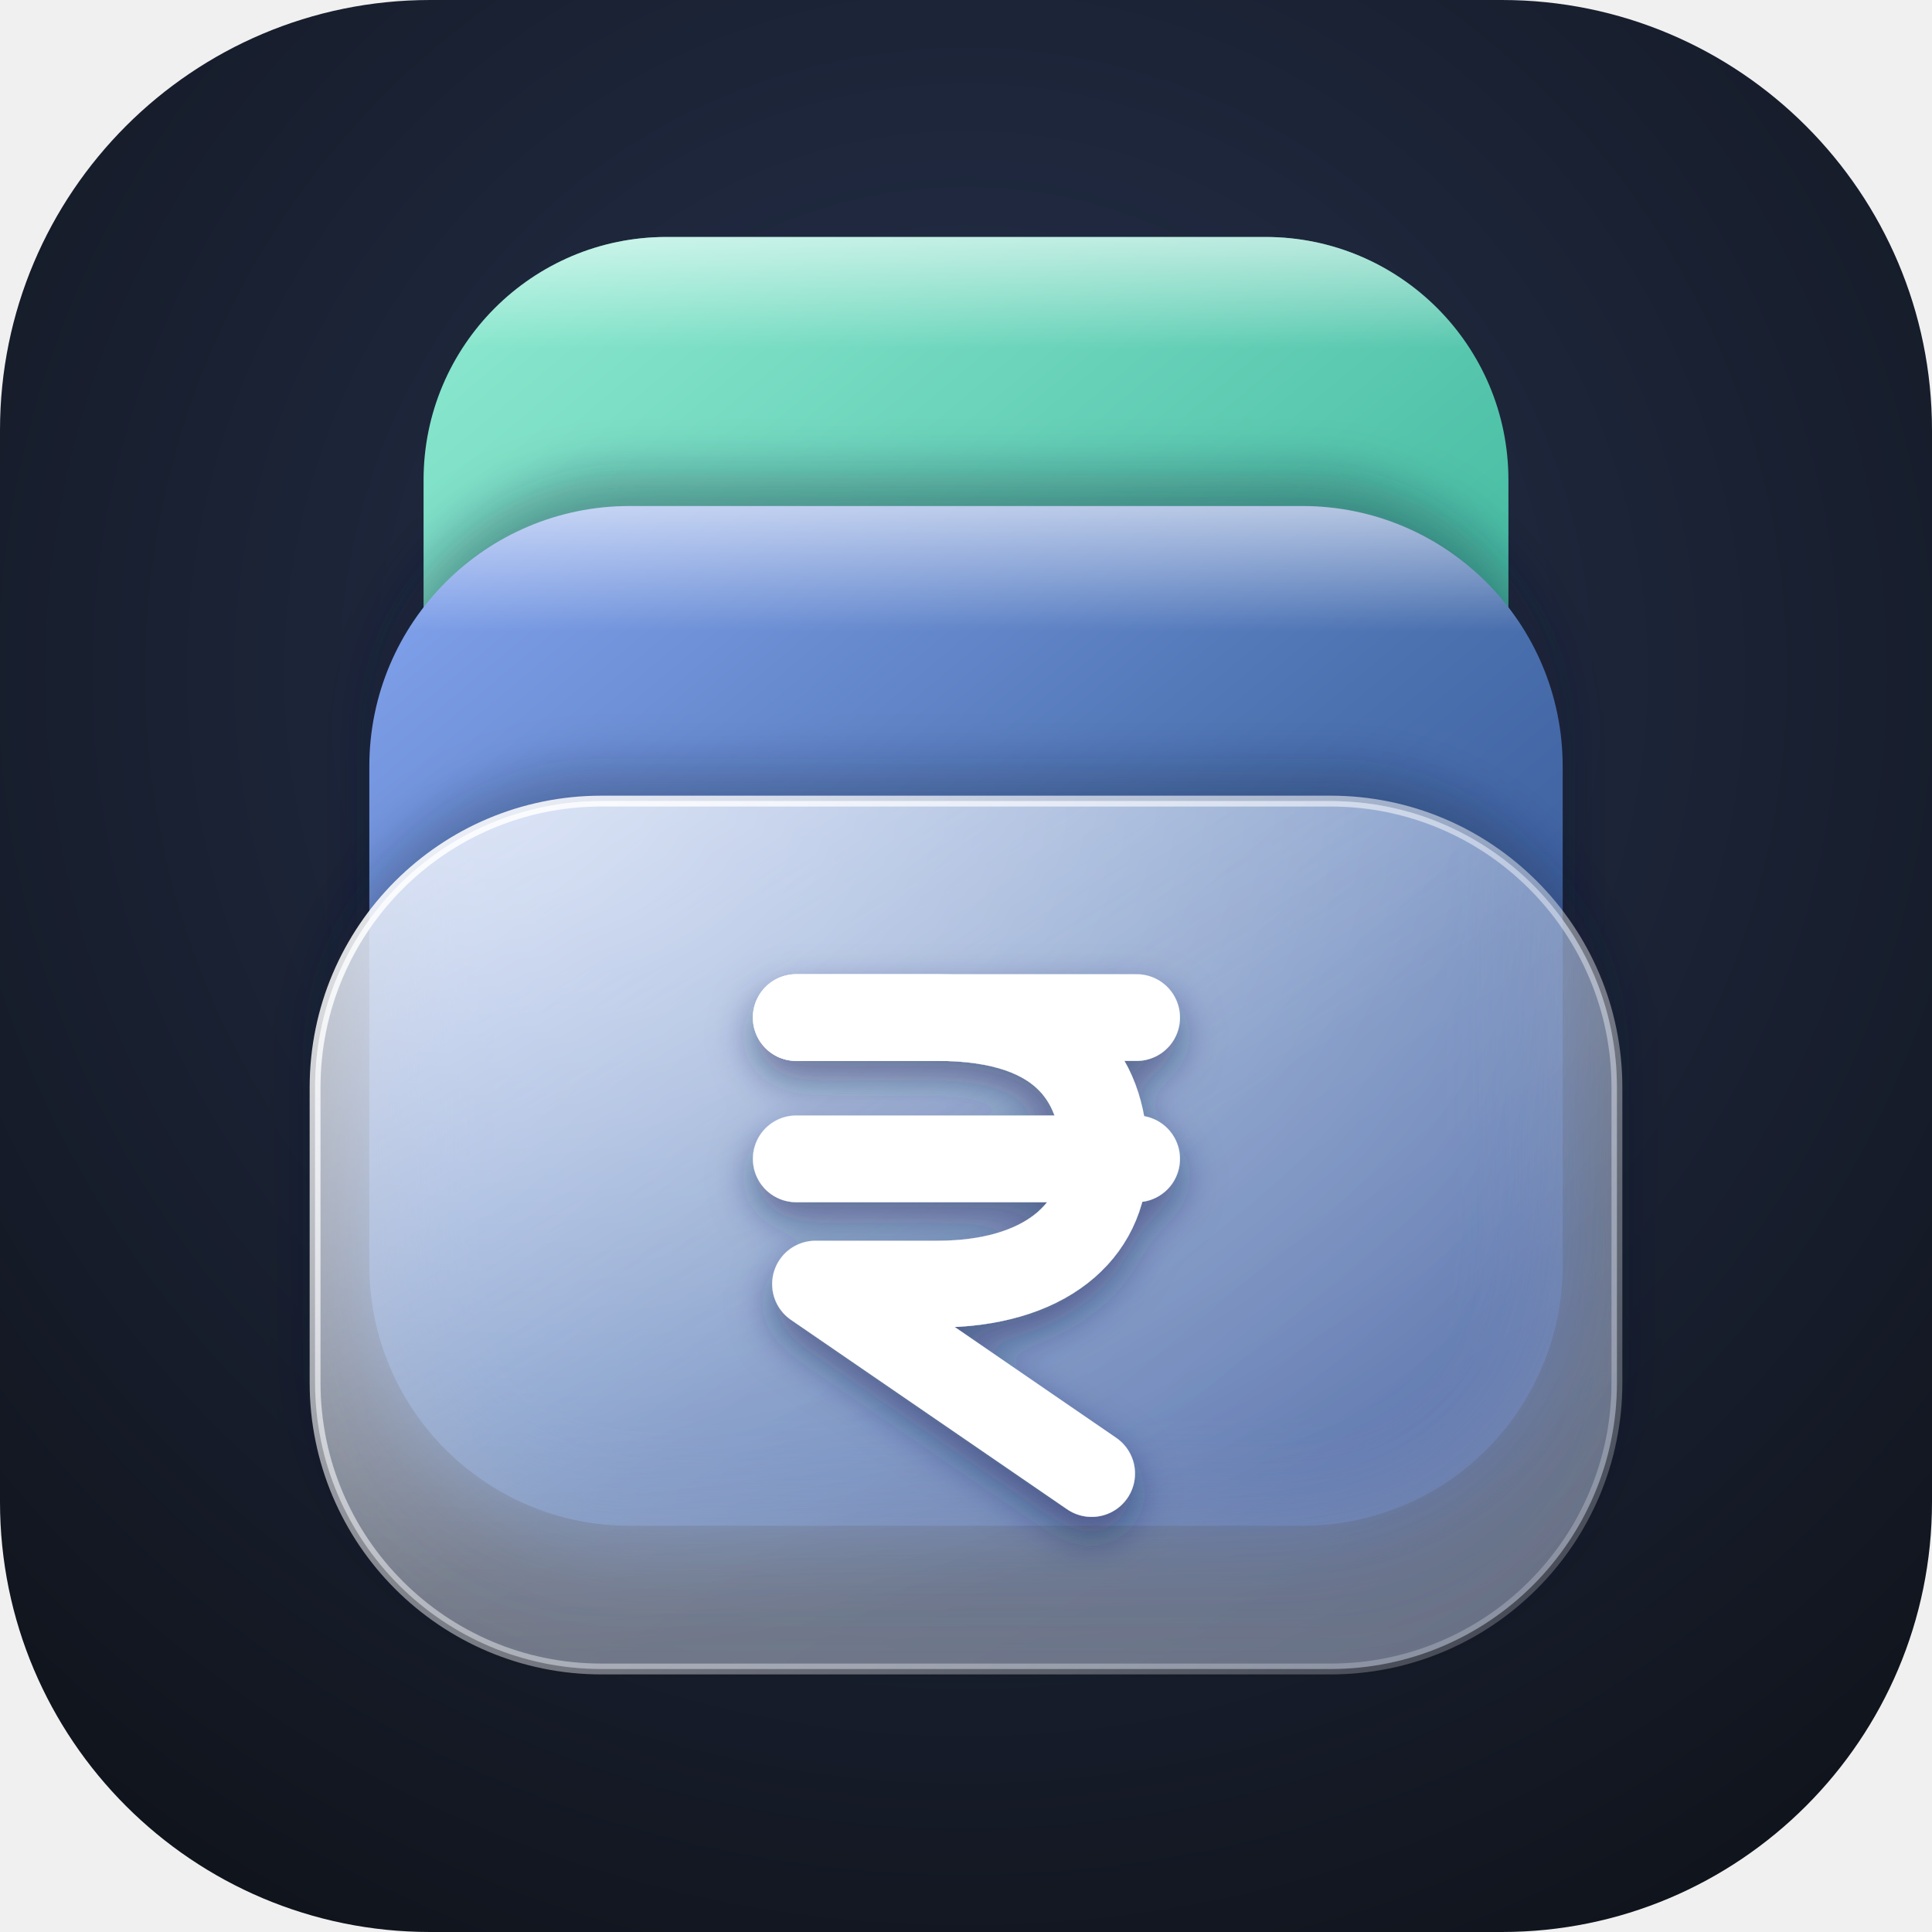
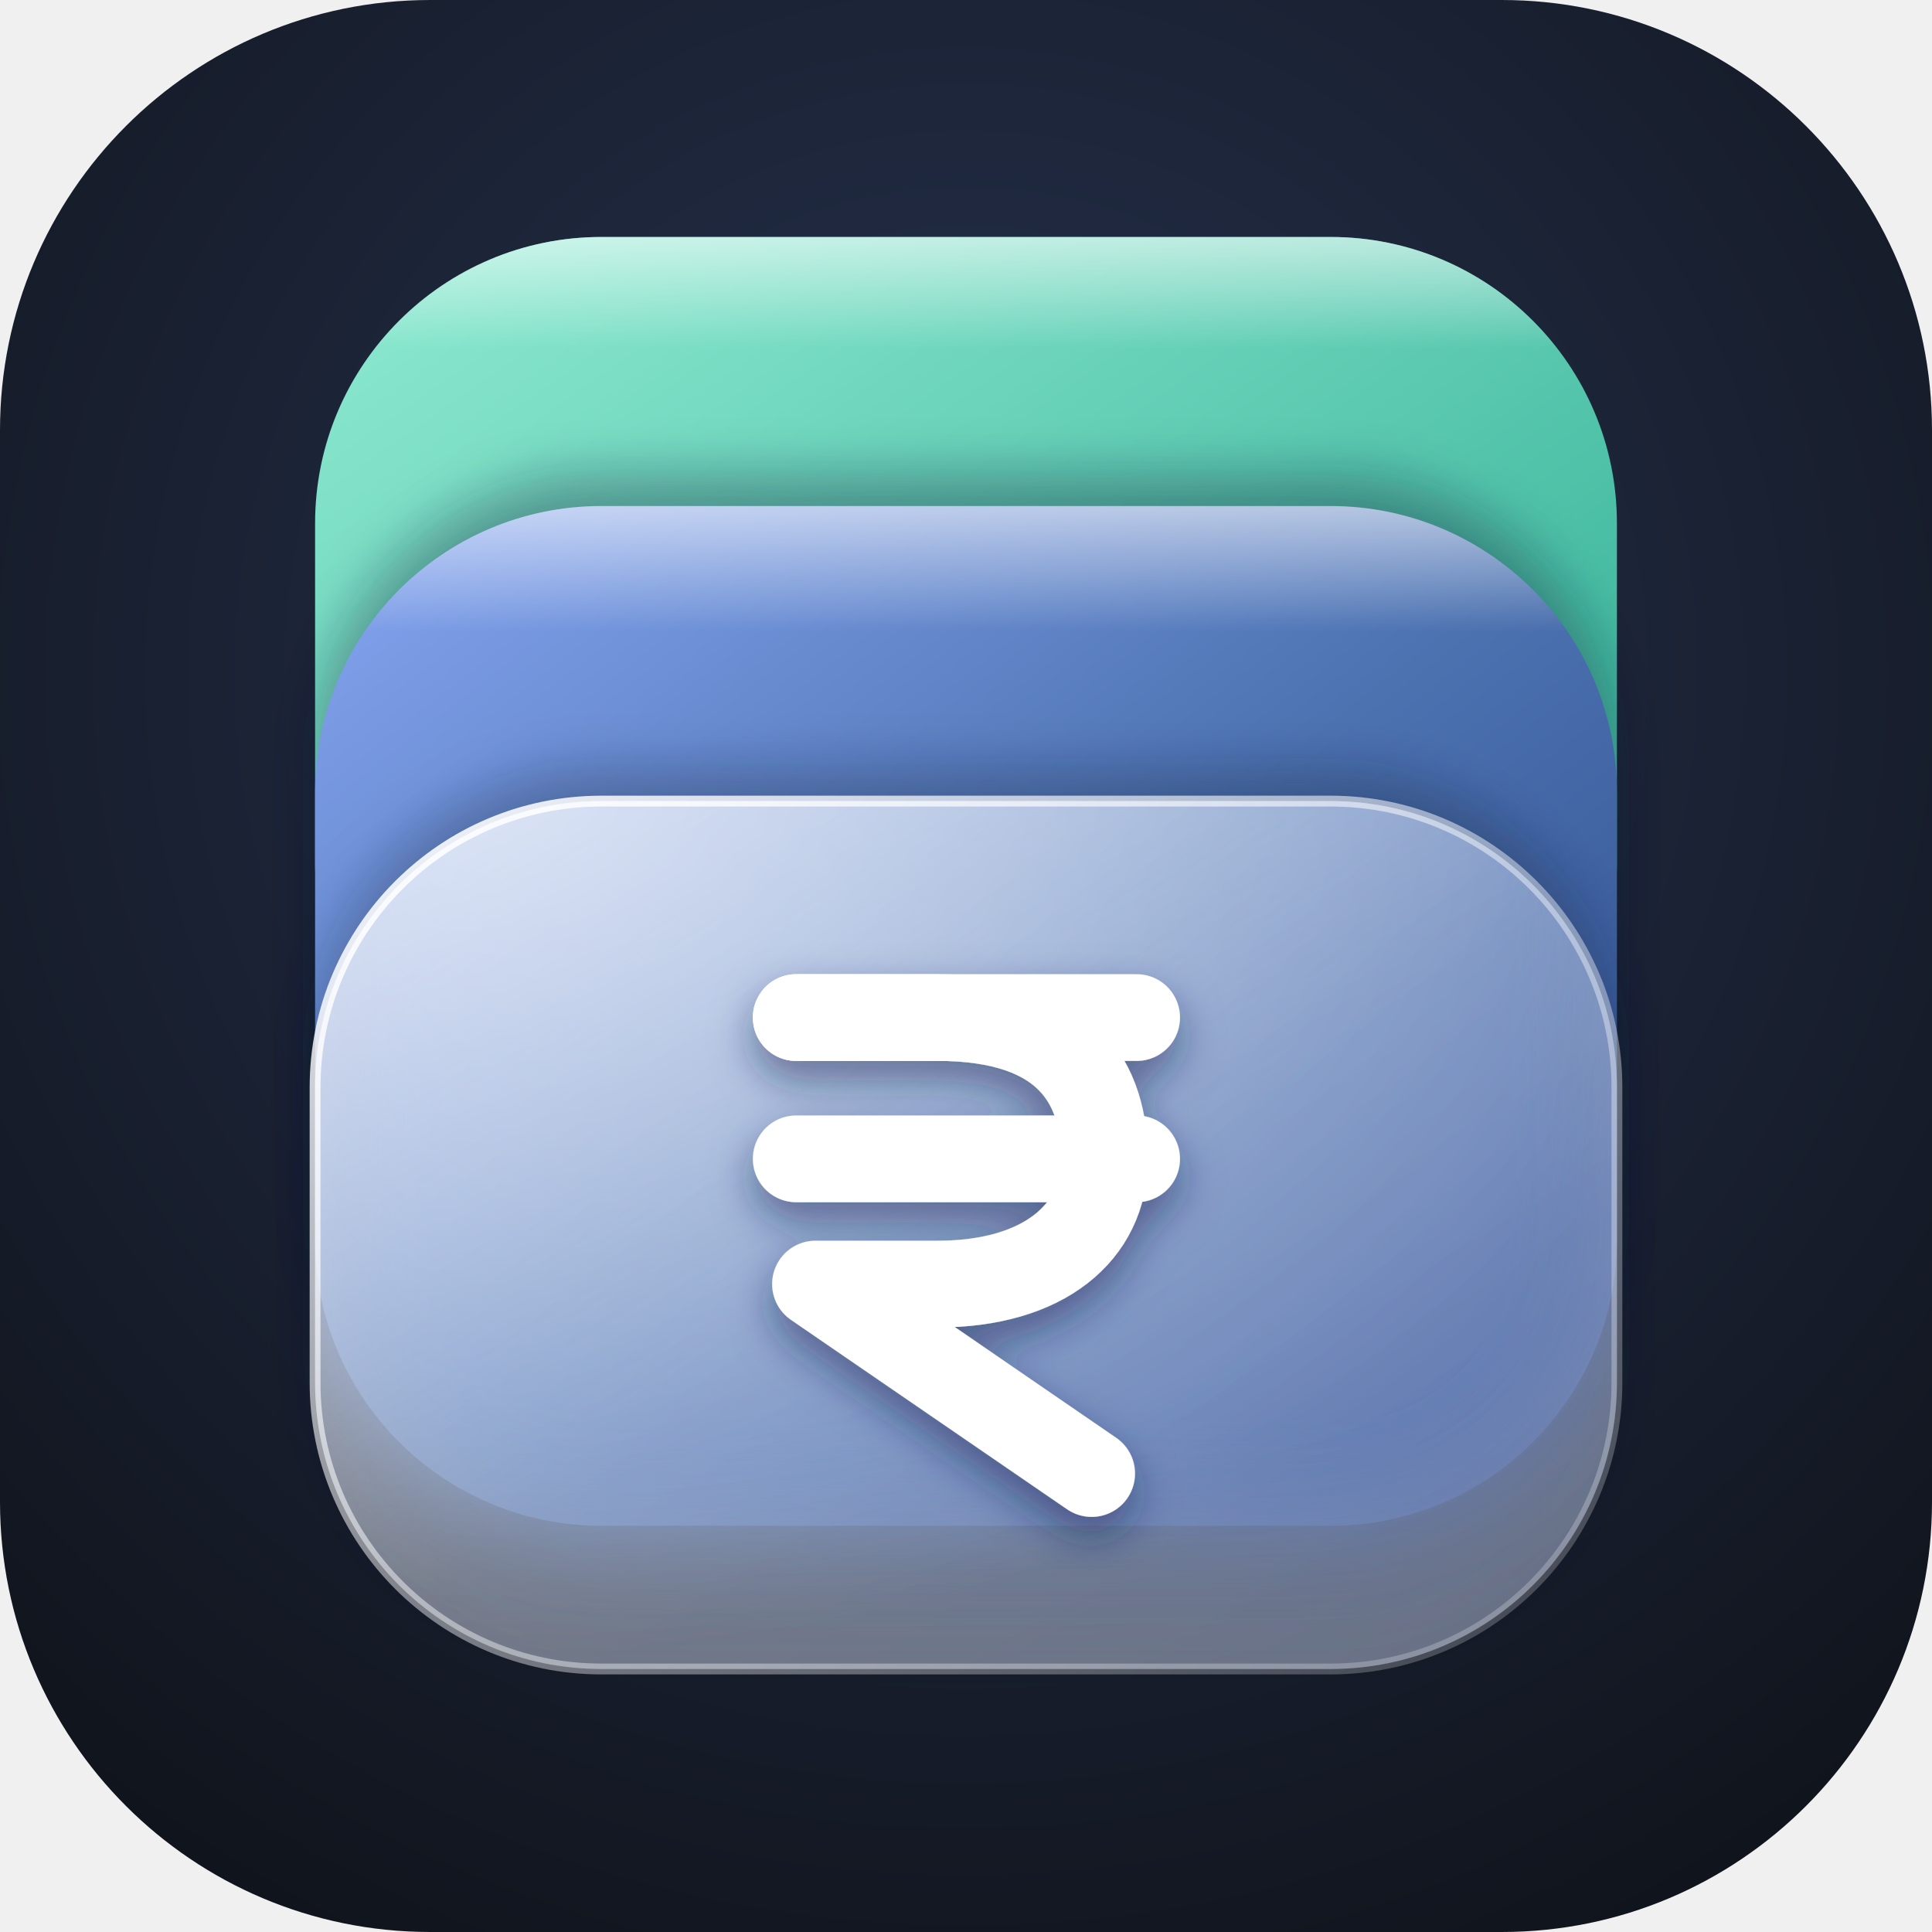
<svg xmlns="http://www.w3.org/2000/svg" viewBox="0 0 1024 1024" width="1024" height="1024">
  <defs>
    <radialGradient id="bg" cx="0.5" cy="0.35" r="0.8">
      <stop offset="0" stop-color="#26324F" />
      <stop offset="1" stop-color="#0E1117" />
    </radialGradient>
  </defs>
  <rect width="1024" height="1024" rx="228" fill="url(#bg)" />
  <svg x="-76.8" y="-76.8" width="1177.6" height="1177.6" viewBox="0 0 1024 1024">
    <defs>
      <linearGradient id="back" x1="0" y1="0" x2="1" y2="1">
        <stop offset="0" stop-color="#8FEBD2" />
        <stop offset="1" stop-color="#27A88E" />
      </linearGradient>
      <linearGradient id="blue" x1="0" y1="0" x2="1" y2="1">
        <stop offset="0" stop-color="#86A6F2" />
        <stop offset="0.5" stop-color="#4C72B0" />
        <stop offset="1" stop-color="#2A4687" />
      </linearGradient>
      <linearGradient id="topLight" x1="0" y1="0" x2="0" y2="1">
        <stop offset="0" stop-color="#FFFFFF" stop-opacity="0.55" />
        <stop offset="0.12" stop-color="#FFFFFF" stop-opacity="0" />
      </linearGradient>
      <linearGradient id="glassFill" x1="0" y1="0" x2="0.9" y2="1">
        <stop offset="0" stop-color="#FFFFFF" stop-opacity="0.62" />
        <stop offset="0.55" stop-color="#E6EDFF" stop-opacity="0.32" />
        <stop offset="1" stop-color="#B7C8F3" stop-opacity="0.34" />
      </linearGradient>
      <linearGradient id="glassEdge" x1="0" y1="0" x2="1" y2="1">
        <stop offset="0" stop-color="#FFFFFF" stop-opacity="0.95" />
        <stop offset="0.5" stop-color="#FFFFFF" stop-opacity="0.45" />
        <stop offset="1" stop-color="#FFFFFF" stop-opacity="0.18" />
      </linearGradient>
      <radialGradient id="sheen" cx="0.2" cy="0.1" r="0.8">
        <stop offset="0" stop-color="#FFFFFF" stop-opacity="0.5" />
        <stop offset="1" stop-color="#FFFFFF" stop-opacity="0" />
      </radialGradient>
      <filter id="frost" x="-20%" y="-20%" width="140%" height="140%">
        <feGaussianBlur stdDeviation="24" />
      </filter>
      <filter id="contact" x="-20%" y="-30%" width="140%" height="160%">
        <feGaussianBlur stdDeviation="12" />
      </filter>
      <filter id="glyphShadow" x="-40%" y="-40%" width="180%" height="180%">
        <feDropShadow dx="0" dy="12" stdDeviation="13" flood-color="#132352" flood-opacity="0.5" />
      </filter>
-       <rect id="backCard" x="262" y="176" width="500" height="420" rx="112" />
-       <rect id="midCard" x="237" y="300" width="550" height="470" rx="120" />
+       <rect id="backCard" x="212" y="176" width="600" height="420" rx="132" />
+       <rect id="midCard" x="212" y="300" width="600" height="470" rx="132" />
      <rect id="glassCard" x="212" y="436" width="600" height="400" rx="132" />
      <clipPath id="glassClip">
        <use href="#glassCard" />
      </clipPath>
      <g id="behindGlass">
        <use href="#backCard" fill="url(#back)" />
        <use href="#midCard" fill="url(#blue)" />
      </g>
    </defs>
    <use href="#backCard" fill="url(#back)" />
    <use href="#backCard" fill="url(#topLight)" />
    <use href="#midCard" transform="translate(0 -14)" fill="#0A1230" opacity="0.35" filter="url(#contact)" />
    <use href="#midCard" fill="url(#blue)" />
    <use href="#midCard" fill="url(#topLight)" />
    <use href="#glassCard" transform="translate(0 -14)" fill="#0A1230" opacity="0.30" filter="url(#contact)" />
    <g clip-path="url(#glassClip)">
      <rect x="150" y="380" width="724" height="500" fill="#F4F7FF" opacity="0.18" />
      <g filter="url(#frost)">
        <use href="#behindGlass" />
      </g>
      <rect x="150" y="380" width="724" height="500" fill="url(#glassFill)" />
      <rect x="150" y="380" width="724" height="500" fill="url(#sheen)" />
    </g>
    <use href="#glassCard" fill="none" stroke="url(#glassEdge)" stroke-width="5" />
    <g transform="translate(416 518) scale(0.74)" filter="url(#glyphShadow)" fill="none" stroke="#FFFFFF" stroke-width="54" stroke-linecap="round" stroke-linejoin="round">
      <path d="M24 24 H236" />
      <path d="M24 112 H236" />
      <path d="M24 24 H112 C194 24 216 66 216 112 C216 158 178 190 112 190 H36 L208 308" />
    </g>
  </svg>
</svg>
